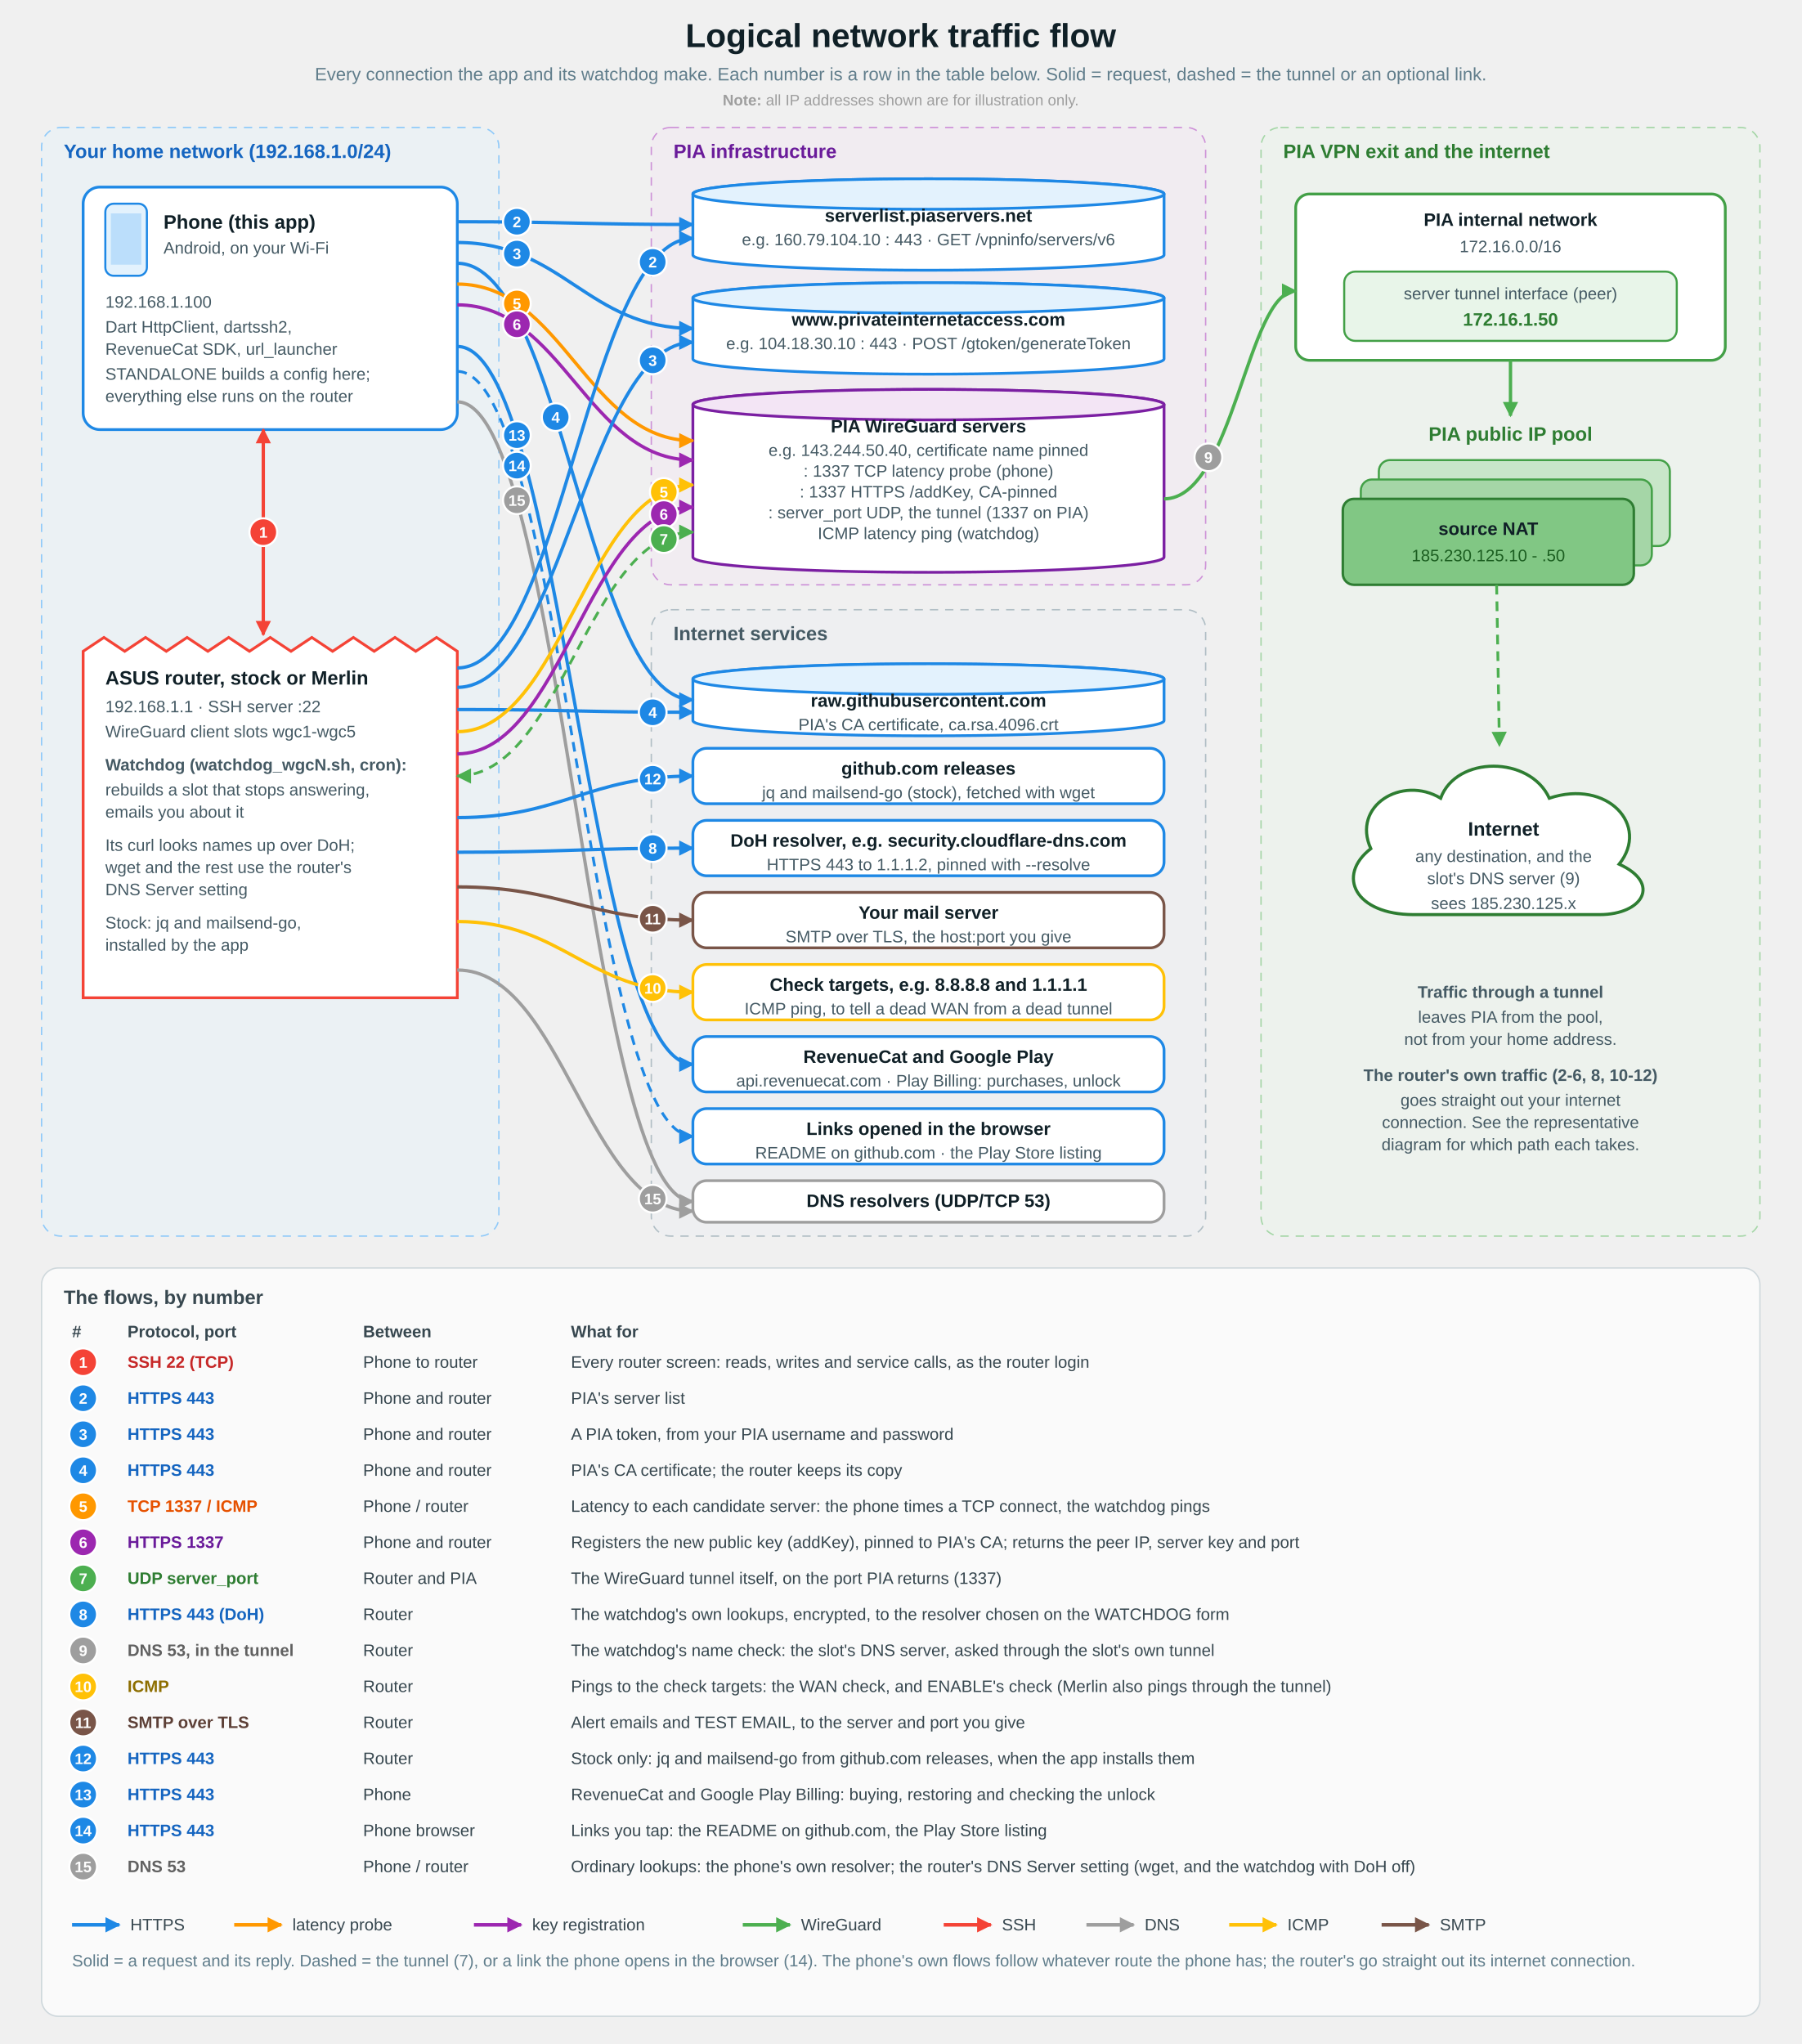
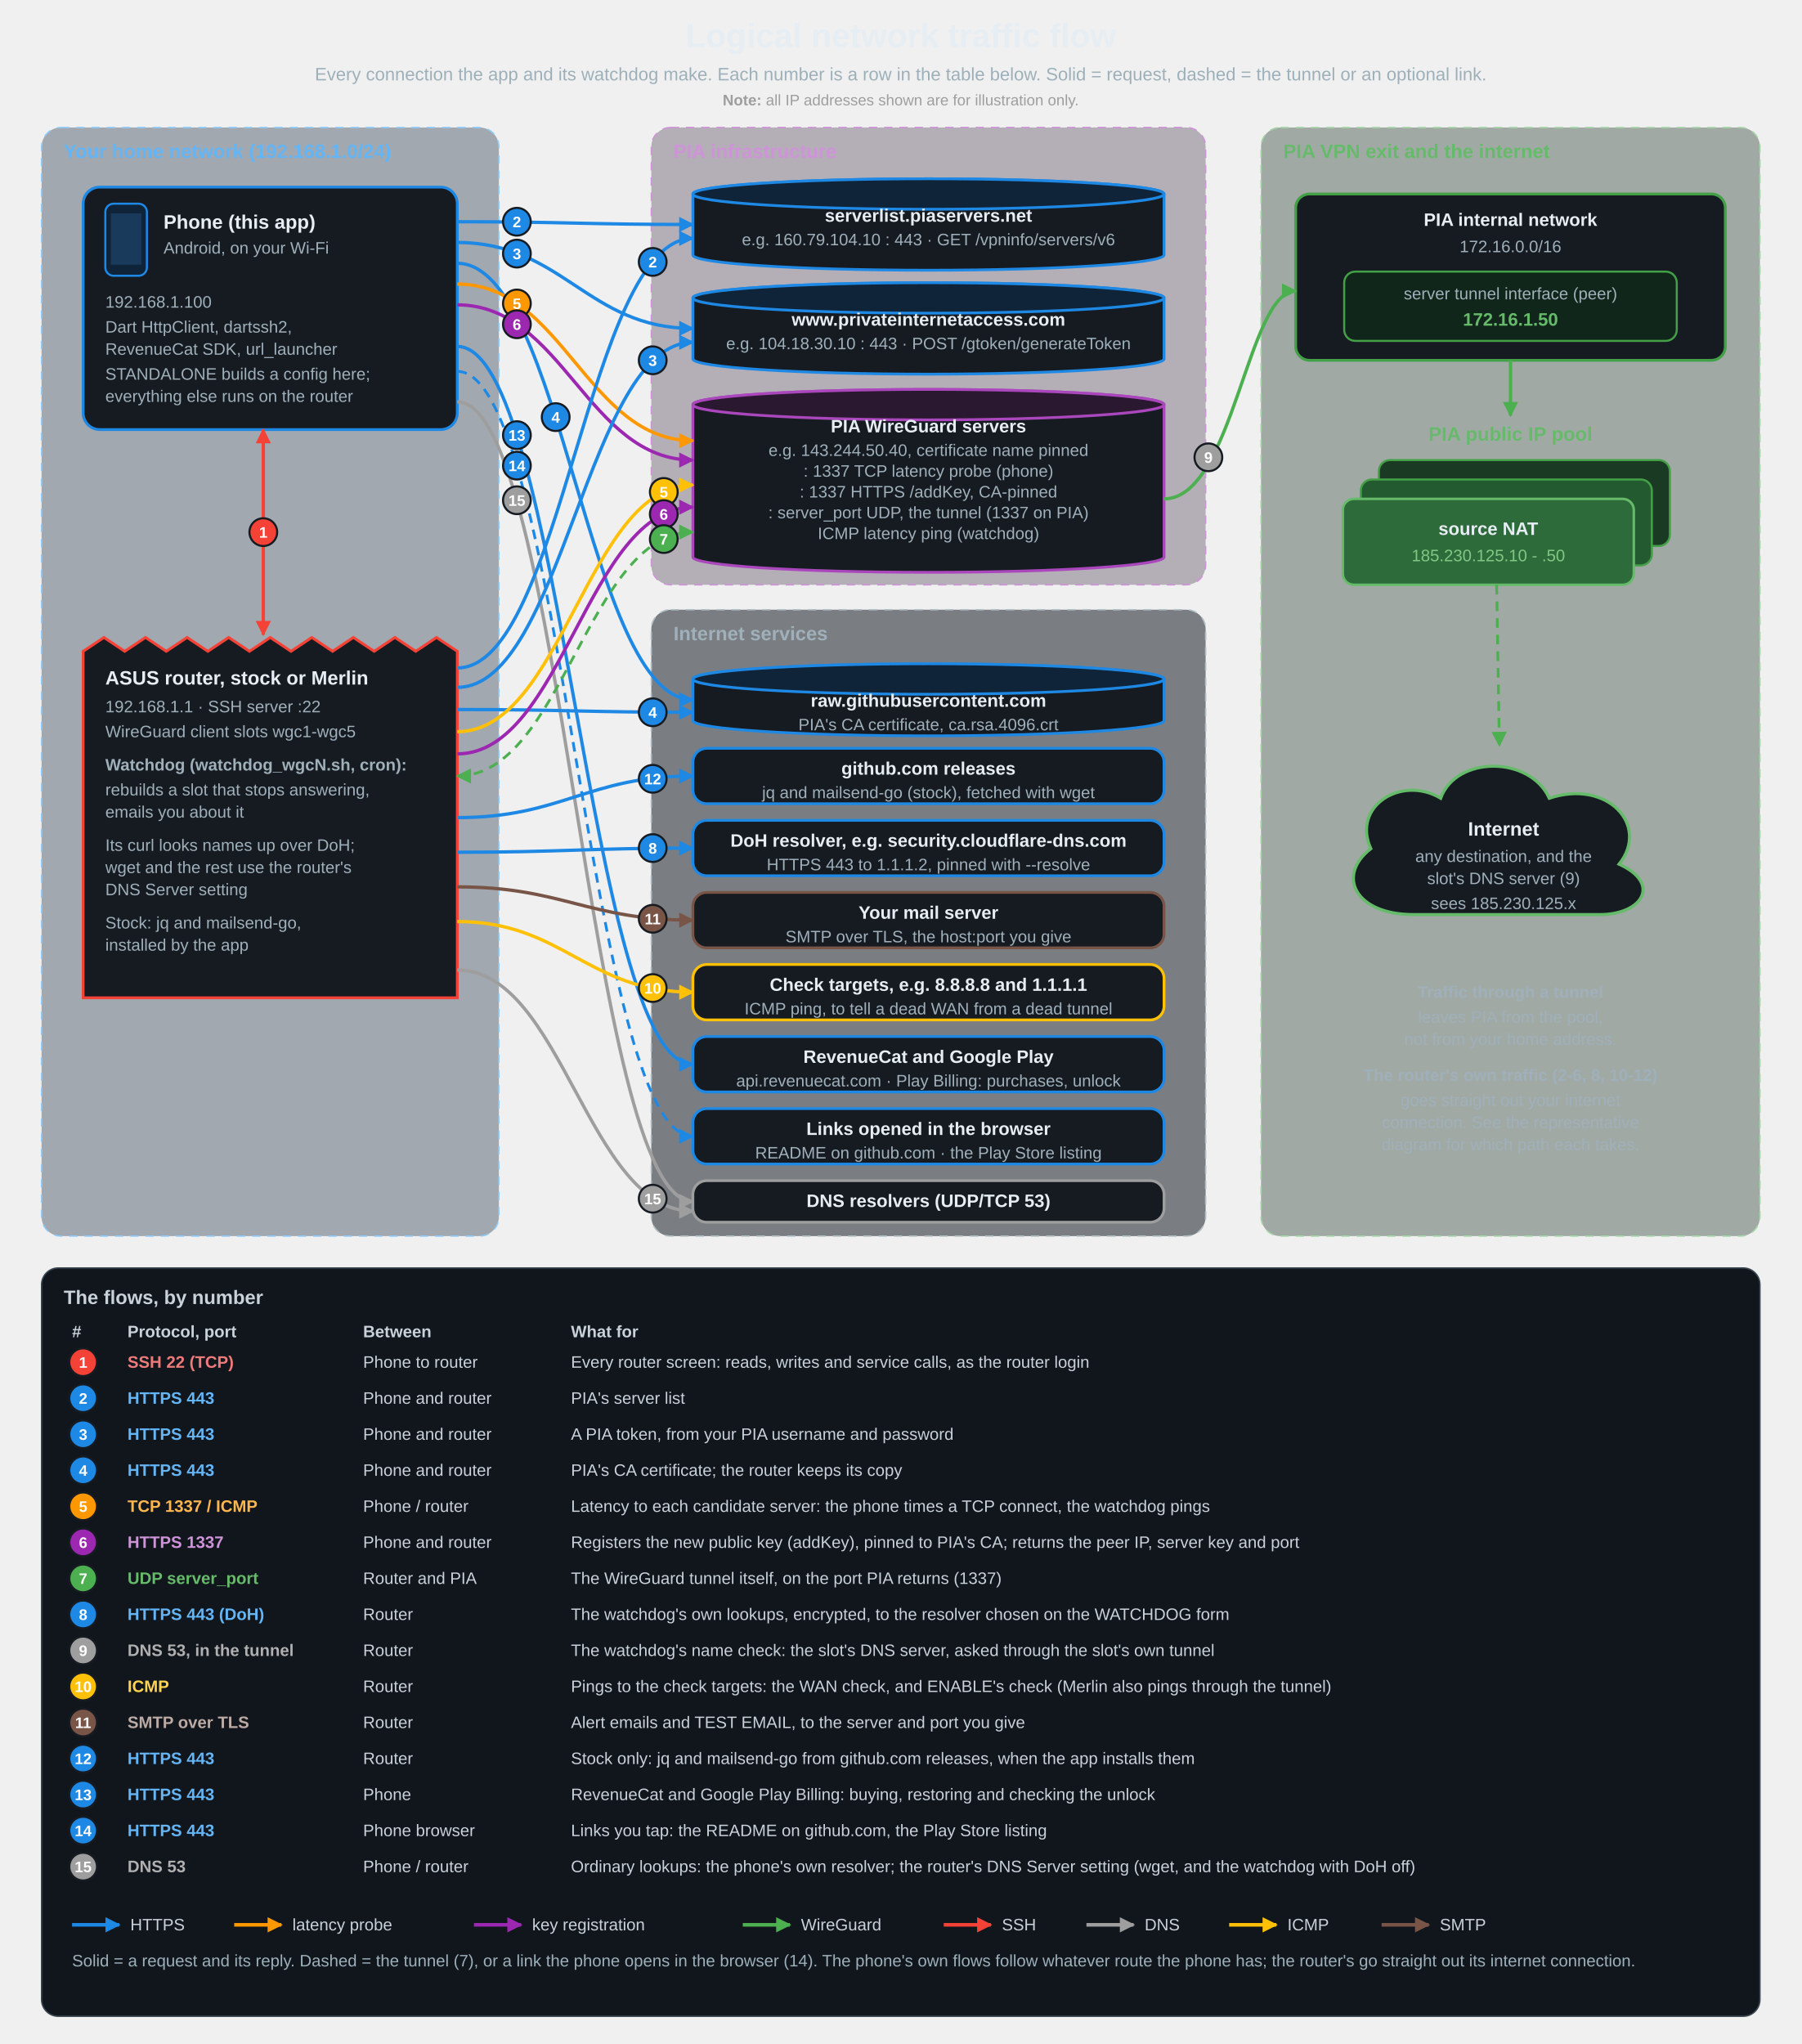
- <svg xmlns="http://www.w3.org/2000/svg" viewBox="0 0 1300 1475" width="100%" preserveAspectRatio="xMidYMid meet" style="max-width:1200px;height:auto;font-family:'Segoe UI',Arial,sans-serif;background:#ffffff" role="img" aria-labelledby="t d">
+ <svg xmlns="http://www.w3.org/2000/svg" viewBox="0 0 1300 1475" width="100%" preserveAspectRatio="xMidYMid meet" style="max-width:1200px;height:auto;font-family:'Segoe UI',Arial,sans-serif;background:#0D1117" role="img" aria-labelledby="t d">
  <defs>
    <style>
      .zt{font:700 14px 'Segoe UI',Arial,sans-serif}
-       .nt{font:700 14px 'Segoe UI',Arial,sans-serif;fill:#102027}
-       .ns{font:12px 'Segoe UI',Arial,sans-serif;fill:#455A64}
-       .lb{font:12px 'Segoe UI',Arial,sans-serif;fill:#37474F}
+       .nt{font:700 14px 'Segoe UI',Arial,sans-serif;fill:#E6EDF3}
+       .ns{font:12px 'Segoe UI',Arial,sans-serif;fill:#9FB0BA}
+       .lb{font:12px 'Segoe UI',Arial,sans-serif;fill:#C9D1D9}
      .bn{font:700 11px 'Segoe UI',Arial,sans-serif;fill:#FEFEFE}
      .flow{fill:none;stroke-width:2.4}
      .ret{fill:none;stroke-width:2;stroke-dasharray:7 5}
    </style>
    <marker id="mhttps" viewBox="0 0 10 10" refX="9" refY="5" markerUnits="userSpaceOnUse" markerWidth="11" markerHeight="11" orient="auto-start-reverse">
      <path d="M0,0 L10,5 L0,10 z" fill="#1E88E5" />
    </marker>
    <marker id="mprobe" viewBox="0 0 10 10" refX="9" refY="5" markerUnits="userSpaceOnUse" markerWidth="11" markerHeight="11" orient="auto-start-reverse">
      <path d="M0,0 L10,5 L0,10 z" fill="#FF9800" />
    </marker>
    <marker id="maddkey" viewBox="0 0 10 10" refX="9" refY="5" markerUnits="userSpaceOnUse" markerWidth="11" markerHeight="11" orient="auto-start-reverse">
      <path d="M0,0 L10,5 L0,10 z" fill="#9C27B0" />
    </marker>
    <marker id="mwg" viewBox="0 0 10 10" refX="9" refY="5" markerUnits="userSpaceOnUse" markerWidth="11" markerHeight="11" orient="auto-start-reverse">
      <path d="M0,0 L10,5 L0,10 z" fill="#4CAF50" />
    </marker>
    <marker id="mssh" viewBox="0 0 10 10" refX="9" refY="5" markerUnits="userSpaceOnUse" markerWidth="11" markerHeight="11" orient="auto-start-reverse">
      <path d="M0,0 L10,5 L0,10 z" fill="#F44336" />
    </marker>
    <marker id="mdns" viewBox="0 0 10 10" refX="9" refY="5" markerUnits="userSpaceOnUse" markerWidth="11" markerHeight="11" orient="auto-start-reverse">
      <path d="M0,0 L10,5 L0,10 z" fill="#9E9E9E" />
    </marker>
    <marker id="micmp" viewBox="0 0 10 10" refX="9" refY="5" markerUnits="userSpaceOnUse" markerWidth="11" markerHeight="11" orient="auto-start-reverse">
      <path d="M0,0 L10,5 L0,10 z" fill="#FFC107" />
    </marker>
    <marker id="msmtp" viewBox="0 0 10 10" refX="9" refY="5" markerUnits="userSpaceOnUse" markerWidth="11" markerHeight="11" orient="auto-start-reverse">
      <path d="M0,0 L10,5 L0,10 z" fill="#795548" />
    </marker>
  </defs>
-   <text x="650" y="34" class="" text-anchor="middle" style="font:700 24px 'Segoe UI',Arial,sans-serif;fill:#102027">Logical network traffic flow</text>
-   <text x="650" y="58" class="" text-anchor="middle" style="font:13px 'Segoe UI',Arial,sans-serif;fill:#607D8B">Every connection the app and its watchdog make. Each number is a row in the table below. Solid = request, dashed = the tunnel or an optional link.</text>
+   <text x="650" y="34" class="" text-anchor="middle" style="font:700 24px 'Segoe UI',Arial,sans-serif;fill:#E6EDF3">Logical network traffic flow</text>
+   <text x="650" y="58" class="" text-anchor="middle" style="font:13px 'Segoe UI',Arial,sans-serif;fill:#9DB0BA">Every connection the app and its watchdog make. Each number is a row in the table below. Solid = request, dashed = the tunnel or an optional link.</text>
  <text x="650" y="76" class="" text-anchor="middle" style="font:11px 'Segoe UI',Arial,sans-serif;fill:#9E9E9E">
    <tspan font-weight="bold">Note:</tspan> all IP addresses shown are for illustration only.</text>
-   <rect x="30" y="92" width="330" height="800" rx="14" fill="#E3F2FD" fill-opacity="0.35" stroke="#90CAF9" stroke-dasharray="6 5" />
-   <text x="46" y="114" class="zt" fill="#1565C0">Your home network (192.168.1.0/24)</text>
-   <rect x="470" y="92" width="400" height="330" rx="14" fill="#F3E5F5" fill-opacity="0.30" stroke="#CE93D8" stroke-dasharray="6 5" />
-   <text x="486" y="114" class="zt" fill="#6A1B9A">PIA infrastructure</text>
-   <rect x="470" y="440" width="400" height="452" rx="14" fill="#ECEFF1" fill-opacity="0.55" stroke="#B0BEC5" stroke-dasharray="6 5" />
-   <text x="486" y="462" class="zt" fill="#455A64">Internet services</text>
-   <rect x="910" y="92" width="360" height="800" rx="14" fill="#E8F5E9" fill-opacity="0.35" stroke="#A5D6A7" stroke-dasharray="6 5" />
-   <text x="926" y="114" class="zt" fill="#2E7D32">PIA VPN exit and the internet</text>
-   <rect x="60" y="135" width="270" height="175" rx="12" fill="#ffffff" stroke="#1E88E5" stroke-width="2" />
-   <rect x="76" y="147" width="30" height="52" rx="6" fill="#E3F2FD" stroke="#1E88E5" stroke-width="1.5" />
-   <rect x="80" y="154" width="22" height="37" fill="#BBDEFB" />
+   <rect x="30" y="92" width="330" height="800" rx="14" fill="#0F2438" fill-opacity="0.35" stroke="#90CAF9" stroke-dasharray="6 5" />
+   <text x="46" y="114" class="zt" fill="#64B5F6">Your home network (192.168.1.0/24)</text>
+   <rect x="470" y="92" width="400" height="330" rx="14" fill="#2A1830" fill-opacity="0.30" stroke="#CE93D8" stroke-dasharray="6 5" />
+   <text x="486" y="114" class="zt" fill="#CE93D8">PIA infrastructure</text>
+   <rect x="470" y="440" width="400" height="452" rx="14" fill="#1B2128" fill-opacity="0.55" stroke="#B0BEC5" stroke-dasharray="6 5" />
+   <text x="486" y="462" class="zt" fill="#9FB0BA">Internet services</text>
+   <rect x="910" y="92" width="360" height="800" rx="14" fill="#11261A" fill-opacity="0.35" stroke="#A5D6A7" stroke-dasharray="6 5" />
+   <text x="926" y="114" class="zt" fill="#66BB6A">PIA VPN exit and the internet</text>
+   <rect x="60" y="135" width="270" height="175" rx="12" fill="#161B22" stroke="#1E88E5" stroke-width="2" />
+   <rect x="76" y="147" width="30" height="52" rx="6" fill="#0F2438" stroke="#1E88E5" stroke-width="1.5" />
+   <rect x="80" y="154" width="22" height="37" fill="#1A3A5C" />
  <text x="118" y="165" class="nt">Phone (this app)</text>
  <text x="118" y="183" class="ns">Android, on your Wi-Fi</text>
  <text x="76" y="222" class="ns">192.168.1.100</text>
  <text x="76" y="240" class="ns">Dart HttpClient, dartssh2,</text>
  <text x="76" y="256" class="ns">RevenueCat SDK, url_launcher</text>
  <text x="76" y="274" class="ns">STANDALONE builds a config here;</text>
  <text x="76" y="290" class="ns">everything else runs on the router</text>
-   <path d="M60,470 L60,720 L330,720 L330,470 L315,460 L300,470 L285,460 L270,470 L255,460 L240,470 L225,460 L210,470 L195,460 L180,470 L165,460 L150,470 L135,460 L120,470 L105,460 L90,470 L75,460 Z" fill="#ffffff" stroke="#F44336" stroke-width="2" />
+   <path d="M60,470 L60,720 L330,720 L330,470 L315,460 L300,470 L285,460 L270,470 L255,460 L240,470 L225,460 L210,470 L195,460 L180,470 L165,460 L150,470 L135,460 L120,470 L105,460 L90,470 L75,460 Z" fill="#161B22" stroke="#F44336" stroke-width="2" />
  <text x="76" y="494" class="nt">ASUS router, stock or Merlin</text>
  <text x="76" y="514" class="ns">192.168.1.1 · SSH server :22</text>
  <text x="76" y="532" class="ns">WireGuard client slots wgc1-wgc5</text>
  <text x="76" y="556" class="ns" style="font-weight:700">Watchdog (watchdog_wgcN.sh, cron):</text>
  <text x="76" y="574" class="ns">rebuilds a slot that stops answering,</text>
  <text x="76" y="590" class="ns">emails you about it</text>
  <text x="76" y="614" class="ns">Its curl looks names up over DoH;</text>
  <text x="76" y="630" class="ns">wget and the rest use the router's</text>
  <text x="76" y="646" class="ns">DNS Server setting</text>
  <text x="76" y="670" class="ns">Stock: jq and mailsend-go,</text>
  <text x="76" y="686" class="ns">installed by the app</text>
  <path class="flow" stroke="#F44336" marker-start="url(#mssh)" marker-end="url(#mssh)" d="M190,310 C190,310 190,458 190,458" />
-   <path d="M500,140 A170.0,11 0 0 1 840,140 L840,184 A170.0,11 0 0 1 500,184 Z" fill="#ffffff" stroke="#1E88E5" stroke-width="2" />
-   <ellipse cx="670.0" cy="140" rx="170.0" ry="11" fill="#E3F2FD" stroke="#1E88E5" stroke-width="2" />
+   <path d="M500,140 A170.0,11 0 0 1 840,140 L840,184 A170.0,11 0 0 1 500,184 Z" fill="#161B22" stroke="#1E88E5" stroke-width="2" />
+   <ellipse cx="670.0" cy="140" rx="170.0" ry="11" fill="#0F2438" stroke="#1E88E5" stroke-width="2" />
  <text x="670.0" y="160" class="nt" text-anchor="middle" style="font-size:13px">serverlist.piaservers.net</text>
  <text x="670.0" y="177" class="ns" text-anchor="middle">e.g. 160.79.104.10 : 443 · GET /vpninfo/servers/v6</text>
-   <path d="M500,215 A170.0,11 0 0 1 840,215 L840,259 A170.0,11 0 0 1 500,259 Z" fill="#ffffff" stroke="#1E88E5" stroke-width="2" />
-   <ellipse cx="670.0" cy="215" rx="170.0" ry="11" fill="#E3F2FD" stroke="#1E88E5" stroke-width="2" />
+   <path d="M500,215 A170.0,11 0 0 1 840,215 L840,259 A170.0,11 0 0 1 500,259 Z" fill="#161B22" stroke="#1E88E5" stroke-width="2" />
+   <ellipse cx="670.0" cy="215" rx="170.0" ry="11" fill="#0F2438" stroke="#1E88E5" stroke-width="2" />
  <text x="670.0" y="235" class="nt" text-anchor="middle" style="font-size:13px">www.privateinternetaccess.com</text>
  <text x="670.0" y="252" class="ns" text-anchor="middle">e.g. 104.18.30.10 : 443 · POST /gtoken/generateToken</text>
-   <path d="M500,292 A170.0,11 0 0 1 840,292 L840,402 A170.0,11 0 0 1 500,402 Z" fill="#ffffff" stroke="#7B1FA2" stroke-width="2" />
-   <ellipse cx="670.0" cy="292" rx="170.0" ry="11" fill="#F3E5F5" stroke="#7B1FA2" stroke-width="2" />
+   <path d="M500,292 A170.0,11 0 0 1 840,292 L840,402 A170.0,11 0 0 1 500,402 Z" fill="#161B22" stroke="#AB47BC" stroke-width="2" />
+   <ellipse cx="670.0" cy="292" rx="170.0" ry="11" fill="#2A1830" stroke="#AB47BC" stroke-width="2" />
  <text x="670.0" y="312" class="nt" text-anchor="middle" style="font-size:13px">PIA WireGuard servers</text>
  <text x="670.0" y="329" class="ns" text-anchor="middle">e.g. 143.244.50.40, certificate name pinned</text>
  <text x="670.0" y="344" class="ns" text-anchor="middle">: 1337 TCP latency probe (phone)</text>
  <text x="670.0" y="359" class="ns" text-anchor="middle">: 1337 HTTPS /addKey, CA-pinned</text>
  <text x="670.0" y="374" class="ns" text-anchor="middle">: server_port UDP, the tunnel (1337 on PIA)</text>
  <text x="670.0" y="389" class="ns" text-anchor="middle">ICMP latency ping (watchdog)</text>
-   <path d="M500,490 A170.0,11 0 0 1 840,490 L840,520 A170.0,11 0 0 1 500,520 Z" fill="#ffffff" stroke="#1E88E5" stroke-width="2" />
-   <ellipse cx="670.0" cy="490" rx="170.0" ry="11" fill="#E3F2FD" stroke="#1E88E5" stroke-width="2" />
+   <path d="M500,490 A170.0,11 0 0 1 840,490 L840,520 A170.0,11 0 0 1 500,520 Z" fill="#161B22" stroke="#1E88E5" stroke-width="2" />
+   <ellipse cx="670.0" cy="490" rx="170.0" ry="11" fill="#0F2438" stroke="#1E88E5" stroke-width="2" />
  <text x="670.0" y="510" class="nt" text-anchor="middle" style="font-size:13px">raw.githubusercontent.com</text>
  <text x="670.0" y="527" class="ns" text-anchor="middle">PIA's CA certificate, ca.rsa.4096.crt</text>
-   <rect x="500" y="540" width="340" height="40" rx="10" fill="#ffffff" stroke="#1E88E5" stroke-width="2" />
+   <rect x="500" y="540" width="340" height="40" rx="10" fill="#161B22" stroke="#1E88E5" stroke-width="2" />
  <text x="670.0" y="559" class="nt" text-anchor="middle" style="font-size:13px">github.com releases</text>
  <text x="670.0" y="576" class="ns" text-anchor="middle">jq and mailsend-go (stock), fetched with wget</text>
-   <rect x="500" y="592" width="340" height="40" rx="10" fill="#ffffff" stroke="#1E88E5" stroke-width="2" />
+   <rect x="500" y="592" width="340" height="40" rx="10" fill="#161B22" stroke="#1E88E5" stroke-width="2" />
  <text x="670.0" y="611" class="nt" text-anchor="middle" style="font-size:13px">DoH resolver, e.g. security.cloudflare-dns.com</text>
  <text x="670.0" y="628" class="ns" text-anchor="middle">HTTPS 443 to 1.1.1.2, pinned with --resolve</text>
-   <rect x="500" y="644" width="340" height="40" rx="10" fill="#ffffff" stroke="#795548" stroke-width="2" />
+   <rect x="500" y="644" width="340" height="40" rx="10" fill="#161B22" stroke="#795548" stroke-width="2" />
  <text x="670.0" y="663" class="nt" text-anchor="middle" style="font-size:13px">Your mail server</text>
  <text x="670.0" y="680" class="ns" text-anchor="middle">SMTP over TLS, the host:port you give</text>
-   <rect x="500" y="696" width="340" height="40" rx="10" fill="#ffffff" stroke="#FFC107" stroke-width="2" />
+   <rect x="500" y="696" width="340" height="40" rx="10" fill="#161B22" stroke="#FFC107" stroke-width="2" />
  <text x="670.0" y="715" class="nt" text-anchor="middle" style="font-size:13px">Check targets, e.g. 8.8.8.8 and 1.1.1.1</text>
  <text x="670.0" y="732" class="ns" text-anchor="middle">ICMP ping, to tell a dead WAN from a dead tunnel</text>
-   <rect x="500" y="748" width="340" height="40" rx="10" fill="#ffffff" stroke="#1E88E5" stroke-width="2" />
+   <rect x="500" y="748" width="340" height="40" rx="10" fill="#161B22" stroke="#1E88E5" stroke-width="2" />
  <text x="670.0" y="767" class="nt" text-anchor="middle" style="font-size:13px">RevenueCat and Google Play</text>
  <text x="670.0" y="784" class="ns" text-anchor="middle">api.revenuecat.com · Play Billing: purchases, unlock</text>
-   <rect x="500" y="800" width="340" height="40" rx="10" fill="#ffffff" stroke="#1E88E5" stroke-width="2" />
+   <rect x="500" y="800" width="340" height="40" rx="10" fill="#161B22" stroke="#1E88E5" stroke-width="2" />
  <text x="670.0" y="819" class="nt" text-anchor="middle" style="font-size:13px">Links opened in the browser</text>
  <text x="670.0" y="836" class="ns" text-anchor="middle">README on github.com · the Play Store listing</text>
-   <rect x="500" y="852" width="340" height="30" rx="10" fill="#ffffff" stroke="#9E9E9E" stroke-width="2" />
+   <rect x="500" y="852" width="340" height="30" rx="10" fill="#161B22" stroke="#9E9E9E" stroke-width="2" />
  <text x="670.0" y="871" class="nt" text-anchor="middle" style="font-size:13px">DNS resolvers (UDP/TCP 53)</text>
-   <rect x="935" y="140" width="310" height="120" rx="10" fill="#ffffff" stroke="#43A047" stroke-width="2" />
+   <rect x="935" y="140" width="310" height="120" rx="10" fill="#161B22" stroke="#43A047" stroke-width="2" />
  <text x="1090" y="163" class="nt" text-anchor="middle" style="font-size:13px">PIA internal network</text>
  <text x="1090" y="182" class="ns" text-anchor="middle">172.16.0.0/16</text>
-   <rect x="970" y="196" width="240" height="50" rx="8" fill="#E8F5E9" stroke="#43A047" stroke-width="1.5" />
+   <rect x="970" y="196" width="240" height="50" rx="8" fill="#11261A" stroke="#43A047" stroke-width="1.5" />
  <text x="1090" y="216" class="ns" text-anchor="middle">server tunnel interface (peer)</text>
-   <text x="1090" y="235" class="nt" text-anchor="middle" style="font-size:13px;fill:#2E7D32">172.16.1.50</text>
-   <text x="1090" y="318" class="zt" text-anchor="middle" fill="#2E7D32">PIA public IP pool</text>
-   <rect x="995" y="332" width="210" height="62" rx="8" fill="#C8E6C9" stroke="#43A047" stroke-width="1.5" />
-   <rect x="982" y="346" width="210" height="62" rx="8" fill="#A5D6A7" stroke="#43A047" stroke-width="1.5" />
-   <rect x="969" y="360" width="210" height="62" rx="8" fill="#81C784" stroke="#2E7D32" stroke-width="1.8" />
+   <text x="1090" y="235" class="nt" text-anchor="middle" style="font-size:13px;fill:#66BB6A">172.16.1.50</text>
+   <text x="1090" y="318" class="zt" text-anchor="middle" fill="#66BB6A">PIA public IP pool</text>
+   <rect x="995" y="332" width="210" height="62" rx="8" fill="#1B3A24" stroke="#43A047" stroke-width="1.5" />
+   <rect x="982" y="346" width="210" height="62" rx="8" fill="#245A30" stroke="#43A047" stroke-width="1.5" />
+   <rect x="969" y="360" width="210" height="62" rx="8" fill="#2E6B3A" stroke="#66BB6A" stroke-width="1.8" />
  <text x="1074" y="386" class="nt" text-anchor="middle" style="font-size:13px">source NAT</text>
-   <text x="1074" y="405" class="ns" text-anchor="middle" style="fill:#1B5E20">185.230.125.10 - .50</text>
+   <text x="1074" y="405" class="ns" text-anchor="middle" style="fill:#81C784">185.230.125.10 - .50</text>
  <g transform="translate(950,520) scale(1.4)">
-     <path d="M 50 100 C 20 100 10 80 28 66 C 18 44 44 28 64 40 C 72 18 110 18 120 40 C 150 30 172 54 156 74 C 178 84 168 100 146 100 Z" fill="#ffffff" stroke="#2E7D32" stroke-width="1.6" />
+     <path d="M 50 100 C 20 100 10 80 28 66 C 18 44 44 28 64 40 C 72 18 110 18 120 40 C 150 30 172 54 156 74 C 178 84 168 100 146 100 Z" fill="#161B22" stroke="#66BB6A" stroke-width="1.6" />
  </g>
  <text x="1085" y="603" class="nt" text-anchor="middle">Internet</text>
  <text x="1085" y="622" class="ns" text-anchor="middle">any destination, and the</text>
  <text x="1085" y="638" class="ns" text-anchor="middle">slot's DNS server (9)</text>
  <text x="1085" y="656" class="ns" text-anchor="middle">sees 185.230.125.x</text>
  <text x="1090" y="720" class="ns" text-anchor="middle" style="font-weight:700">Traffic through a tunnel</text>
  <text x="1090" y="738" class="ns" text-anchor="middle">leaves PIA from the pool,</text>
  <text x="1090" y="754" class="ns" text-anchor="middle">not from your home address.</text>
  <text x="1090" y="780" class="ns" text-anchor="middle" style="font-weight:700">The router's own traffic (2-6, 8, 10-12)</text>
  <text x="1090" y="798" class="ns" text-anchor="middle">goes straight out your internet</text>
  <text x="1090" y="814" class="ns" text-anchor="middle">connection. See the representative</text>
  <text x="1090" y="830" class="ns" text-anchor="middle">diagram for which path each takes.</text>
  <path class="flow" stroke="#4CAF50" marker-end="url(#mwg)" d="M840,360 C890,360 900,210 935,210" />
  <path class="flow" stroke="#4CAF50" marker-end="url(#mwg)" d="M1090,260 L1090,300" />
  <path class="ret" stroke="#4CAF50" marker-end="url(#mwg)" d="M1080,422 L1082,538" />
  <path class="flow" stroke="#1E88E5" marker-end="url(#mhttps)" d="M330,160 C406,160 424,162 500,162" />
  <path class="flow" stroke="#1E88E5" marker-end="url(#mhttps)" d="M330,175 C406,175 424,237 500,237" />
  <path class="flow" stroke="#1E88E5" marker-end="url(#mhttps)" d="M330,190 C406,190 424,505 500,505" />
  <path class="flow" stroke="#FF9800" marker-end="url(#mprobe)" d="M330,205 C406,205 424,318 500,318" />
  <path class="flow" stroke="#9C27B0" marker-end="url(#maddkey)" d="M330,220 C406,220 424,332 500,332" />
  <path class="flow" stroke="#1E88E5" marker-end="url(#mhttps)" d="M330,250 C406,250 424,768 500,768" />
  <path class="ret" stroke="#1E88E5" marker-end="url(#mhttps)" d="M330,268 C406,268 424,820 500,820" />
  <path class="flow" stroke="#9E9E9E" marker-end="url(#mdns)" d="M330,290 C406,290 424,867 500,867" />
  <path class="flow" stroke="#1E88E5" marker-end="url(#mhttps)" d="M330,482 C406,482 424,172 500,172" />
  <path class="flow" stroke="#1E88E5" marker-end="url(#mhttps)" d="M330,496 C406,496 424,247 500,247" />
  <path class="flow" stroke="#1E88E5" marker-end="url(#mhttps)" d="M330,512 C406,512 424,514 500,514" />
  <path class="flow" stroke="#FFC107" marker-end="url(#micmp)" d="M330,528 C406,528 424,350 500,350" />
  <path class="flow" stroke="#9C27B0" marker-end="url(#maddkey)" d="M330,544 C406,544 424,366 500,366" />
  <path class="ret" stroke="#4CAF50" marker-start="url(#mwg)" marker-end="url(#mwg)" d="M330,560 C406,560 424,384 500,384" />
  <path class="flow" stroke="#1E88E5" marker-end="url(#mhttps)" d="M330,590 C406,590 424,560 500,560" />
  <path class="flow" stroke="#1E88E5" marker-end="url(#mhttps)" d="M330,615 C406,615 424,612 500,612" />
  <path class="flow" stroke="#795548" marker-end="url(#msmtp)" d="M330,640 C406,640 424,664 500,664" />
  <path class="flow" stroke="#FFC107" marker-end="url(#micmp)" d="M330,665 C406,665 424,716 500,716" />
  <path class="flow" stroke="#9E9E9E" marker-end="url(#mdns)" d="M330,700 C406,700 424,874 500,874" />
-   <circle cx="190" cy="384" r="10" fill="#F44336" stroke="#ffffff" stroke-width="1.5" />
+   <circle cx="190" cy="384" r="10" fill="#F44336" stroke="#161B22" stroke-width="1.5" />
  <text x="190" y="388" text-anchor="middle" class="bn">1</text>
-   <circle cx="373" cy="160" r="10" fill="#1E88E5" stroke="#ffffff" stroke-width="1.5" />
+   <circle cx="373" cy="160" r="10" fill="#1E88E5" stroke="#161B22" stroke-width="1.5" />
  <text x="373" y="164" text-anchor="middle" class="bn">2</text>
-   <circle cx="373" cy="183" r="10" fill="#1E88E5" stroke="#ffffff" stroke-width="1.5" />
+   <circle cx="373" cy="183" r="10" fill="#1E88E5" stroke="#161B22" stroke-width="1.5" />
  <text x="373" y="187" text-anchor="middle" class="bn">3</text>
-   <circle cx="401" cy="301" r="10" fill="#1E88E5" stroke="#ffffff" stroke-width="1.5" />
+   <circle cx="401" cy="301" r="10" fill="#1E88E5" stroke="#161B22" stroke-width="1.5" />
  <text x="401" y="305" text-anchor="middle" class="bn">4</text>
-   <circle cx="373" cy="219" r="10" fill="#FF9800" stroke="#ffffff" stroke-width="1.5" />
+   <circle cx="373" cy="219" r="10" fill="#FF9800" stroke="#161B22" stroke-width="1.5" />
  <text x="373" y="223" text-anchor="middle" class="bn">5</text>
-   <circle cx="373" cy="234" r="10" fill="#9C27B0" stroke="#ffffff" stroke-width="1.5" />
+   <circle cx="373" cy="234" r="10" fill="#9C27B0" stroke="#161B22" stroke-width="1.5" />
  <text x="373" y="238" text-anchor="middle" class="bn">6</text>
-   <circle cx="373" cy="314" r="10" fill="#1E88E5" stroke="#ffffff" stroke-width="1.5" />
+   <circle cx="373" cy="314" r="10" fill="#1E88E5" stroke="#161B22" stroke-width="1.5" />
  <text x="373" y="318" text-anchor="middle" class="bn">13</text>
-   <circle cx="373" cy="336" r="10" fill="#1E88E5" stroke="#ffffff" stroke-width="1.5" />
+   <circle cx="373" cy="336" r="10" fill="#1E88E5" stroke="#161B22" stroke-width="1.5" />
  <text x="373" y="340" text-anchor="middle" class="bn">14</text>
-   <circle cx="373" cy="361" r="10" fill="#9E9E9E" stroke="#ffffff" stroke-width="1.5" />
+   <circle cx="373" cy="361" r="10" fill="#9E9E9E" stroke="#161B22" stroke-width="1.5" />
  <text x="373" y="365" text-anchor="middle" class="bn">15</text>
-   <circle cx="471" cy="189" r="10" fill="#1E88E5" stroke="#ffffff" stroke-width="1.5" />
+   <circle cx="471" cy="189" r="10" fill="#1E88E5" stroke="#161B22" stroke-width="1.5" />
  <text x="471" y="193" text-anchor="middle" class="bn">2</text>
-   <circle cx="471" cy="260" r="10" fill="#1E88E5" stroke="#ffffff" stroke-width="1.5" />
+   <circle cx="471" cy="260" r="10" fill="#1E88E5" stroke="#161B22" stroke-width="1.5" />
  <text x="471" y="264" text-anchor="middle" class="bn">3</text>
-   <circle cx="471" cy="514" r="10" fill="#1E88E5" stroke="#ffffff" stroke-width="1.5" />
+   <circle cx="471" cy="514" r="10" fill="#1E88E5" stroke="#161B22" stroke-width="1.5" />
  <text x="471" y="518" text-anchor="middle" class="bn">4</text>
-   <circle cx="479" cy="355" r="10" fill="#FFC107" stroke="#ffffff" stroke-width="1.5" />
+   <circle cx="479" cy="355" r="10" fill="#FFC107" stroke="#161B22" stroke-width="1.5" />
  <text x="479" y="359" text-anchor="middle" class="bn">5</text>
-   <circle cx="479" cy="371" r="10" fill="#9C27B0" stroke="#ffffff" stroke-width="1.5" />
+   <circle cx="479" cy="371" r="10" fill="#9C27B0" stroke="#161B22" stroke-width="1.5" />
  <text x="479" y="375" text-anchor="middle" class="bn">6</text>
-   <circle cx="479" cy="389" r="10" fill="#4CAF50" stroke="#ffffff" stroke-width="1.5" />
+   <circle cx="479" cy="389" r="10" fill="#4CAF50" stroke="#161B22" stroke-width="1.5" />
  <text x="479" y="393" text-anchor="middle" class="bn">7</text>
-   <circle cx="471" cy="562" r="10" fill="#1E88E5" stroke="#ffffff" stroke-width="1.5" />
+   <circle cx="471" cy="562" r="10" fill="#1E88E5" stroke="#161B22" stroke-width="1.5" />
  <text x="471" y="566" text-anchor="middle" class="bn">12</text>
-   <circle cx="471" cy="612" r="10" fill="#1E88E5" stroke="#ffffff" stroke-width="1.5" />
+   <circle cx="471" cy="612" r="10" fill="#1E88E5" stroke="#161B22" stroke-width="1.5" />
  <text x="471" y="616" text-anchor="middle" class="bn">8</text>
-   <circle cx="471" cy="663" r="10" fill="#795548" stroke="#ffffff" stroke-width="1.5" />
+   <circle cx="471" cy="663" r="10" fill="#795548" stroke="#161B22" stroke-width="1.5" />
  <text x="471" y="667" text-anchor="middle" class="bn">11</text>
-   <circle cx="471" cy="713" r="10" fill="#FFC107" stroke="#ffffff" stroke-width="1.5" />
+   <circle cx="471" cy="713" r="10" fill="#FFC107" stroke="#161B22" stroke-width="1.5" />
  <text x="471" y="717" text-anchor="middle" class="bn">10</text>
-   <circle cx="471" cy="865" r="10" fill="#9E9E9E" stroke="#ffffff" stroke-width="1.5" />
+   <circle cx="471" cy="865" r="10" fill="#9E9E9E" stroke="#161B22" stroke-width="1.5" />
  <text x="471" y="869" text-anchor="middle" class="bn">15</text>
-   <circle cx="872" cy="330" r="10" fill="#9E9E9E" stroke="#ffffff" stroke-width="1.5" />
+   <circle cx="872" cy="330" r="10" fill="#9E9E9E" stroke="#161B22" stroke-width="1.5" />
  <text x="872" y="334" text-anchor="middle" class="bn">9</text>
-   <rect x="30" y="915" width="1240" height="540" rx="12" fill="#FAFAFA" stroke="#CFD8DC" />
-   <text x="46" y="941" class="zt" fill="#37474F">The flows, by number</text>
+   <rect x="30" y="915" width="1240" height="540" rx="12" fill="#11161D" stroke="#3A4652" />
+   <text x="46" y="941" class="zt" fill="#C9D1D9">The flows, by number</text>
  <text x="52" y="965" class="lb" style="font-weight:700">#</text>
  <text x="92" y="965" class="lb" style="font-weight:700">Protocol, port</text>
  <text x="262" y="965" class="lb" style="font-weight:700">Between</text>
  <text x="412" y="965" class="lb" style="font-weight:700">What for</text>
-   <circle cx="60" cy="983" r="10" fill="#F44336" stroke="#ffffff" stroke-width="1.5" />
+   <circle cx="60" cy="983" r="10" fill="#F44336" stroke="#161B22" stroke-width="1.5" />
  <text x="60" y="987" text-anchor="middle" class="bn">1</text>
-   <text x="92" y="987" class="lb" style="font-weight:700;fill:#C62828">SSH 22 (TCP)</text>
+   <text x="92" y="987" class="lb" style="font-weight:700;fill:#EF7A7A">SSH 22 (TCP)</text>
  <text x="262" y="987" class="lb">Phone to router</text>
  <text x="412" y="987" class="lb">Every router screen: reads, writes and service calls, as the router login</text>
-   <circle cx="60" cy="1009" r="10" fill="#1E88E5" stroke="#ffffff" stroke-width="1.5" />
+   <circle cx="60" cy="1009" r="10" fill="#1E88E5" stroke="#161B22" stroke-width="1.5" />
  <text x="60" y="1013" text-anchor="middle" class="bn">2</text>
-   <text x="92" y="1013" class="lb" style="font-weight:700;fill:#1565C0">HTTPS 443</text>
+   <text x="92" y="1013" class="lb" style="font-weight:700;fill:#64B5F6">HTTPS 443</text>
  <text x="262" y="1013" class="lb">Phone and router</text>
  <text x="412" y="1013" class="lb">PIA's server list</text>
-   <circle cx="60" cy="1035" r="10" fill="#1E88E5" stroke="#ffffff" stroke-width="1.5" />
+   <circle cx="60" cy="1035" r="10" fill="#1E88E5" stroke="#161B22" stroke-width="1.5" />
  <text x="60" y="1039" text-anchor="middle" class="bn">3</text>
-   <text x="92" y="1039" class="lb" style="font-weight:700;fill:#1565C0">HTTPS 443</text>
+   <text x="92" y="1039" class="lb" style="font-weight:700;fill:#64B5F6">HTTPS 443</text>
  <text x="262" y="1039" class="lb">Phone and router</text>
  <text x="412" y="1039" class="lb">A PIA token, from your PIA username and password</text>
-   <circle cx="60" cy="1061" r="10" fill="#1E88E5" stroke="#ffffff" stroke-width="1.5" />
+   <circle cx="60" cy="1061" r="10" fill="#1E88E5" stroke="#161B22" stroke-width="1.5" />
  <text x="60" y="1065" text-anchor="middle" class="bn">4</text>
-   <text x="92" y="1065" class="lb" style="font-weight:700;fill:#1565C0">HTTPS 443</text>
+   <text x="92" y="1065" class="lb" style="font-weight:700;fill:#64B5F6">HTTPS 443</text>
  <text x="262" y="1065" class="lb">Phone and router</text>
  <text x="412" y="1065" class="lb">PIA's CA certificate; the router keeps its copy</text>
-   <circle cx="60" cy="1087" r="10" fill="#FF9800" stroke="#ffffff" stroke-width="1.5" />
+   <circle cx="60" cy="1087" r="10" fill="#FF9800" stroke="#161B22" stroke-width="1.5" />
  <text x="60" y="1091" text-anchor="middle" class="bn">5</text>
-   <text x="92" y="1091" class="lb" style="font-weight:700;fill:#E65100">TCP 1337 / ICMP</text>
+   <text x="92" y="1091" class="lb" style="font-weight:700;fill:#FFB74D">TCP 1337 / ICMP</text>
  <text x="262" y="1091" class="lb">Phone / router</text>
  <text x="412" y="1091" class="lb">Latency to each candidate server: the phone times a TCP connect, the watchdog pings</text>
-   <circle cx="60" cy="1113" r="10" fill="#9C27B0" stroke="#ffffff" stroke-width="1.5" />
+   <circle cx="60" cy="1113" r="10" fill="#9C27B0" stroke="#161B22" stroke-width="1.5" />
  <text x="60" y="1117" text-anchor="middle" class="bn">6</text>
-   <text x="92" y="1117" class="lb" style="font-weight:700;fill:#6A1B9A">HTTPS 1337</text>
+   <text x="92" y="1117" class="lb" style="font-weight:700;fill:#CE93D8">HTTPS 1337</text>
  <text x="262" y="1117" class="lb">Phone and router</text>
  <text x="412" y="1117" class="lb">Registers the new public key (addKey), pinned to PIA's CA; returns the peer IP, server key and port</text>
-   <circle cx="60" cy="1139" r="10" fill="#4CAF50" stroke="#ffffff" stroke-width="1.5" />
+   <circle cx="60" cy="1139" r="10" fill="#4CAF50" stroke="#161B22" stroke-width="1.5" />
  <text x="60" y="1143" text-anchor="middle" class="bn">7</text>
-   <text x="92" y="1143" class="lb" style="font-weight:700;fill:#2E7D32">UDP server_port</text>
+   <text x="92" y="1143" class="lb" style="font-weight:700;fill:#66BB6A">UDP server_port</text>
  <text x="262" y="1143" class="lb">Router and PIA</text>
  <text x="412" y="1143" class="lb">The WireGuard tunnel itself, on the port PIA returns (1337)</text>
-   <circle cx="60" cy="1165" r="10" fill="#1E88E5" stroke="#ffffff" stroke-width="1.5" />
+   <circle cx="60" cy="1165" r="10" fill="#1E88E5" stroke="#161B22" stroke-width="1.5" />
  <text x="60" y="1169" text-anchor="middle" class="bn">8</text>
-   <text x="92" y="1169" class="lb" style="font-weight:700;fill:#1565C0">HTTPS 443 (DoH)</text>
+   <text x="92" y="1169" class="lb" style="font-weight:700;fill:#64B5F6">HTTPS 443 (DoH)</text>
  <text x="262" y="1169" class="lb">Router</text>
  <text x="412" y="1169" class="lb">The watchdog's own lookups, encrypted, to the resolver chosen on the WATCHDOG form</text>
-   <circle cx="60" cy="1191" r="10" fill="#9E9E9E" stroke="#ffffff" stroke-width="1.5" />
+   <circle cx="60" cy="1191" r="10" fill="#9E9E9E" stroke="#161B22" stroke-width="1.5" />
  <text x="60" y="1195" text-anchor="middle" class="bn">9</text>
-   <text x="92" y="1195" class="lb" style="font-weight:700;fill:#616161">DNS 53, in the tunnel</text>
+   <text x="92" y="1195" class="lb" style="font-weight:700;fill:#B0B0B0">DNS 53, in the tunnel</text>
  <text x="262" y="1195" class="lb">Router</text>
  <text x="412" y="1195" class="lb">The watchdog's name check: the slot's DNS server, asked through the slot's own tunnel</text>
-   <circle cx="60" cy="1217" r="10" fill="#FFC107" stroke="#ffffff" stroke-width="1.5" />
+   <circle cx="60" cy="1217" r="10" fill="#FFC107" stroke="#161B22" stroke-width="1.5" />
  <text x="60" y="1221" text-anchor="middle" class="bn">10</text>
-   <text x="92" y="1221" class="lb" style="font-weight:700;fill:#8D6E00">ICMP</text>
+   <text x="92" y="1221" class="lb" style="font-weight:700;fill:#FFD54F">ICMP</text>
  <text x="262" y="1221" class="lb">Router</text>
  <text x="412" y="1221" class="lb">Pings to the check targets: the WAN check, and ENABLE's check (Merlin also pings through the tunnel)</text>
-   <circle cx="60" cy="1243" r="10" fill="#795548" stroke="#ffffff" stroke-width="1.5" />
+   <circle cx="60" cy="1243" r="10" fill="#795548" stroke="#161B22" stroke-width="1.5" />
  <text x="60" y="1247" text-anchor="middle" class="bn">11</text>
-   <text x="92" y="1247" class="lb" style="font-weight:700;fill:#5D4037">SMTP over TLS</text>
+   <text x="92" y="1247" class="lb" style="font-weight:700;fill:#BCAAA4">SMTP over TLS</text>
  <text x="262" y="1247" class="lb">Router</text>
  <text x="412" y="1247" class="lb">Alert emails and TEST EMAIL, to the server and port you give</text>
-   <circle cx="60" cy="1269" r="10" fill="#1E88E5" stroke="#ffffff" stroke-width="1.5" />
+   <circle cx="60" cy="1269" r="10" fill="#1E88E5" stroke="#161B22" stroke-width="1.5" />
  <text x="60" y="1273" text-anchor="middle" class="bn">12</text>
-   <text x="92" y="1273" class="lb" style="font-weight:700;fill:#1565C0">HTTPS 443</text>
+   <text x="92" y="1273" class="lb" style="font-weight:700;fill:#64B5F6">HTTPS 443</text>
  <text x="262" y="1273" class="lb">Router</text>
  <text x="412" y="1273" class="lb">Stock only: jq and mailsend-go from github.com releases, when the app installs them</text>
-   <circle cx="60" cy="1295" r="10" fill="#1E88E5" stroke="#ffffff" stroke-width="1.5" />
+   <circle cx="60" cy="1295" r="10" fill="#1E88E5" stroke="#161B22" stroke-width="1.5" />
  <text x="60" y="1299" text-anchor="middle" class="bn">13</text>
-   <text x="92" y="1299" class="lb" style="font-weight:700;fill:#1565C0">HTTPS 443</text>
+   <text x="92" y="1299" class="lb" style="font-weight:700;fill:#64B5F6">HTTPS 443</text>
  <text x="262" y="1299" class="lb">Phone</text>
  <text x="412" y="1299" class="lb">RevenueCat and Google Play Billing: buying, restoring and checking the unlock</text>
-   <circle cx="60" cy="1321" r="10" fill="#1E88E5" stroke="#ffffff" stroke-width="1.5" />
+   <circle cx="60" cy="1321" r="10" fill="#1E88E5" stroke="#161B22" stroke-width="1.5" />
  <text x="60" y="1325" text-anchor="middle" class="bn">14</text>
-   <text x="92" y="1325" class="lb" style="font-weight:700;fill:#1565C0">HTTPS 443</text>
+   <text x="92" y="1325" class="lb" style="font-weight:700;fill:#64B5F6">HTTPS 443</text>
  <text x="262" y="1325" class="lb">Phone browser</text>
  <text x="412" y="1325" class="lb">Links you tap: the README on github.com, the Play Store listing</text>
-   <circle cx="60" cy="1347" r="10" fill="#9E9E9E" stroke="#ffffff" stroke-width="1.5" />
+   <circle cx="60" cy="1347" r="10" fill="#9E9E9E" stroke="#161B22" stroke-width="1.5" />
  <text x="60" y="1351" text-anchor="middle" class="bn">15</text>
-   <text x="92" y="1351" class="lb" style="font-weight:700;fill:#616161">DNS 53</text>
+   <text x="92" y="1351" class="lb" style="font-weight:700;fill:#B0B0B0">DNS 53</text>
  <text x="262" y="1351" class="lb">Phone / router</text>
  <text x="412" y="1351" class="lb">Ordinary lookups: the phone's own resolver; the router's DNS Server setting (wget, and the watchdog with DoH off)</text>
  <line x1="52" y1="1389" x2="86" y2="1389" stroke="#1E88E5" stroke-width="2.6" marker-end="url(#mhttps)" />
  <text x="94" y="1393" class="lb">HTTPS</text>
  <line x1="169" y1="1389" x2="203" y2="1389" stroke="#FF9800" stroke-width="2.6" marker-end="url(#mprobe)" />
  <text x="211" y="1393" class="lb">latency probe</text>
  <line x1="342" y1="1389" x2="376" y2="1389" stroke="#9C27B0" stroke-width="2.6" marker-end="url(#maddkey)" />
  <text x="384" y="1393" class="lb">key registration</text>
  <line x1="536" y1="1389" x2="570" y2="1389" stroke="#4CAF50" stroke-width="2.6" marker-end="url(#mwg)" />
  <text x="578" y="1393" class="lb">WireGuard</text>
  <line x1="681" y1="1389" x2="715" y2="1389" stroke="#F44336" stroke-width="2.6" marker-end="url(#mssh)" />
  <text x="723" y="1393" class="lb">SSH</text>
  <line x1="784" y1="1389" x2="818" y2="1389" stroke="#9E9E9E" stroke-width="2.6" marker-end="url(#mdns)" />
  <text x="826" y="1393" class="lb">DNS</text>
  <line x1="887" y1="1389" x2="921" y2="1389" stroke="#FFC107" stroke-width="2.6" marker-end="url(#micmp)" />
  <text x="929" y="1393" class="lb">ICMP</text>
  <line x1="997" y1="1389" x2="1031" y2="1389" stroke="#795548" stroke-width="2.6" marker-end="url(#msmtp)" />
  <text x="1039" y="1393" class="lb">SMTP</text>
-   <text x="52" y="1419" class="lb" style="fill:#607D8B">Solid = a request and its reply. Dashed = the tunnel (7), or a link the phone opens in the browser (14). The phone's own flows follow whatever route the phone has; the router's go straight out its internet connection.</text>
+   <text x="52" y="1419" class="lb" style="fill:#9DB0BA">Solid = a request and its reply. Dashed = the tunnel (7), or a link the phone opens in the browser (14). The phone's own flows follow whatever route the phone has; the router's go straight out its internet connection.</text>
</svg>
